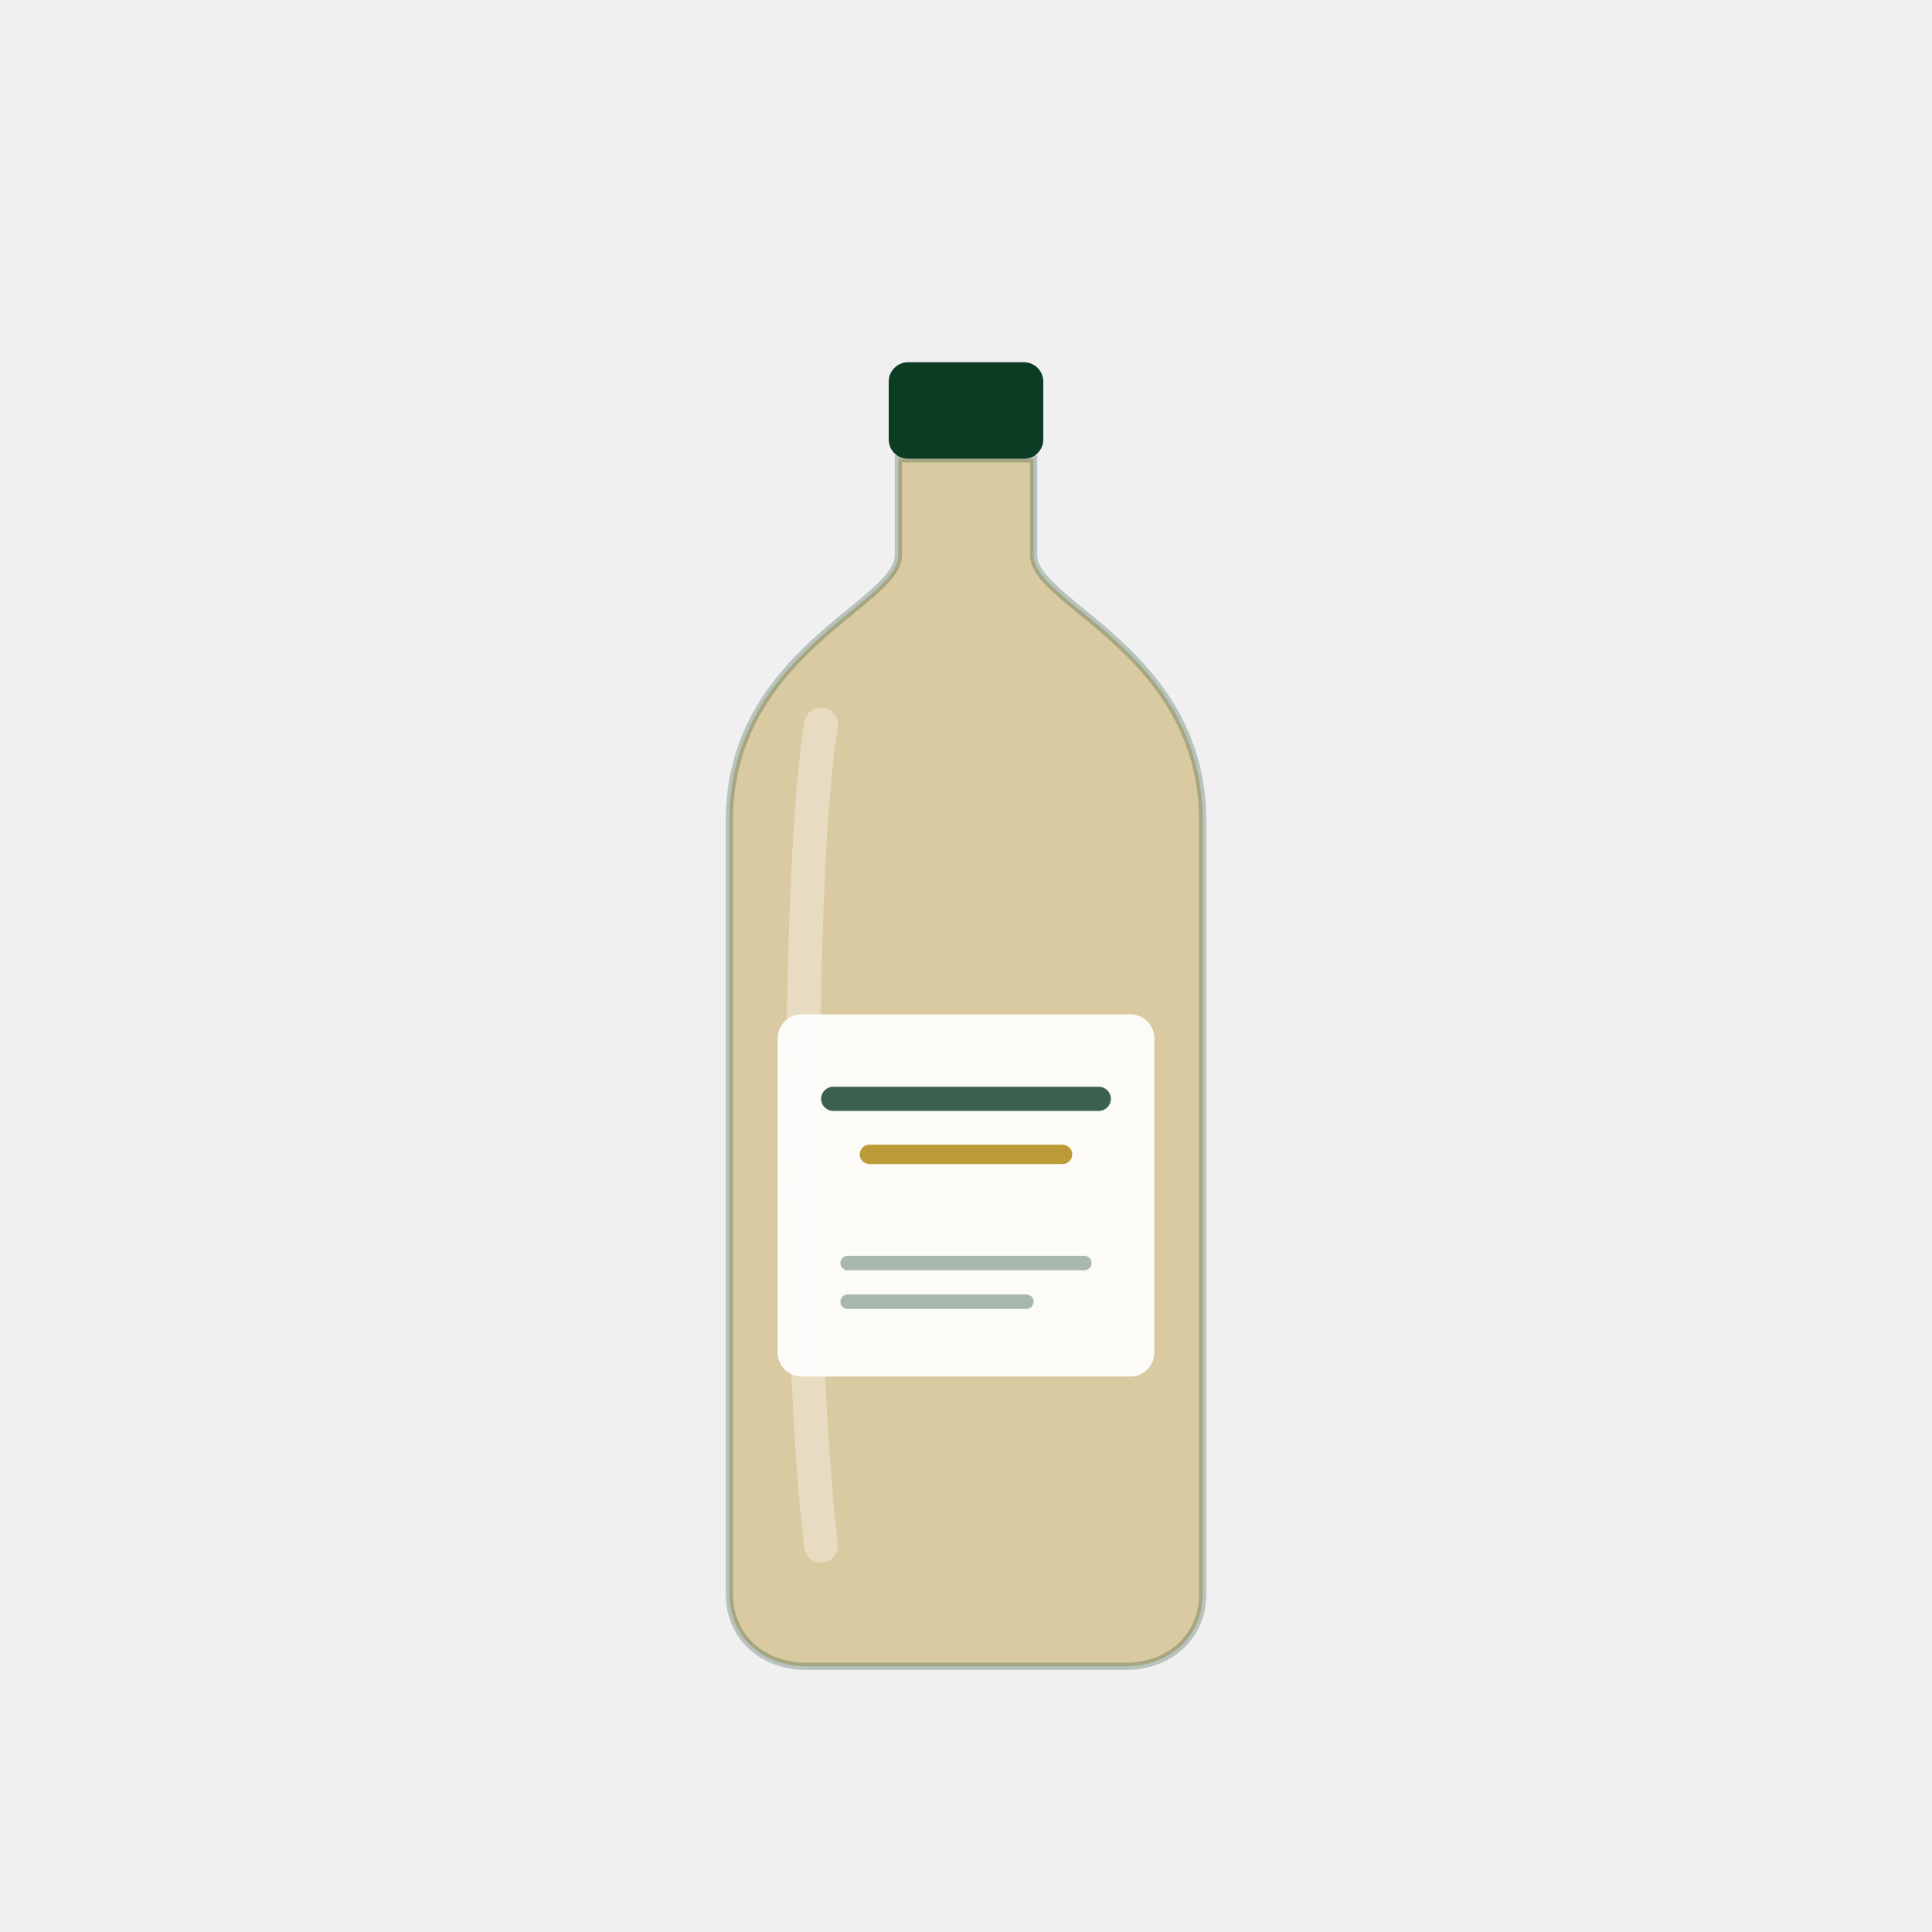
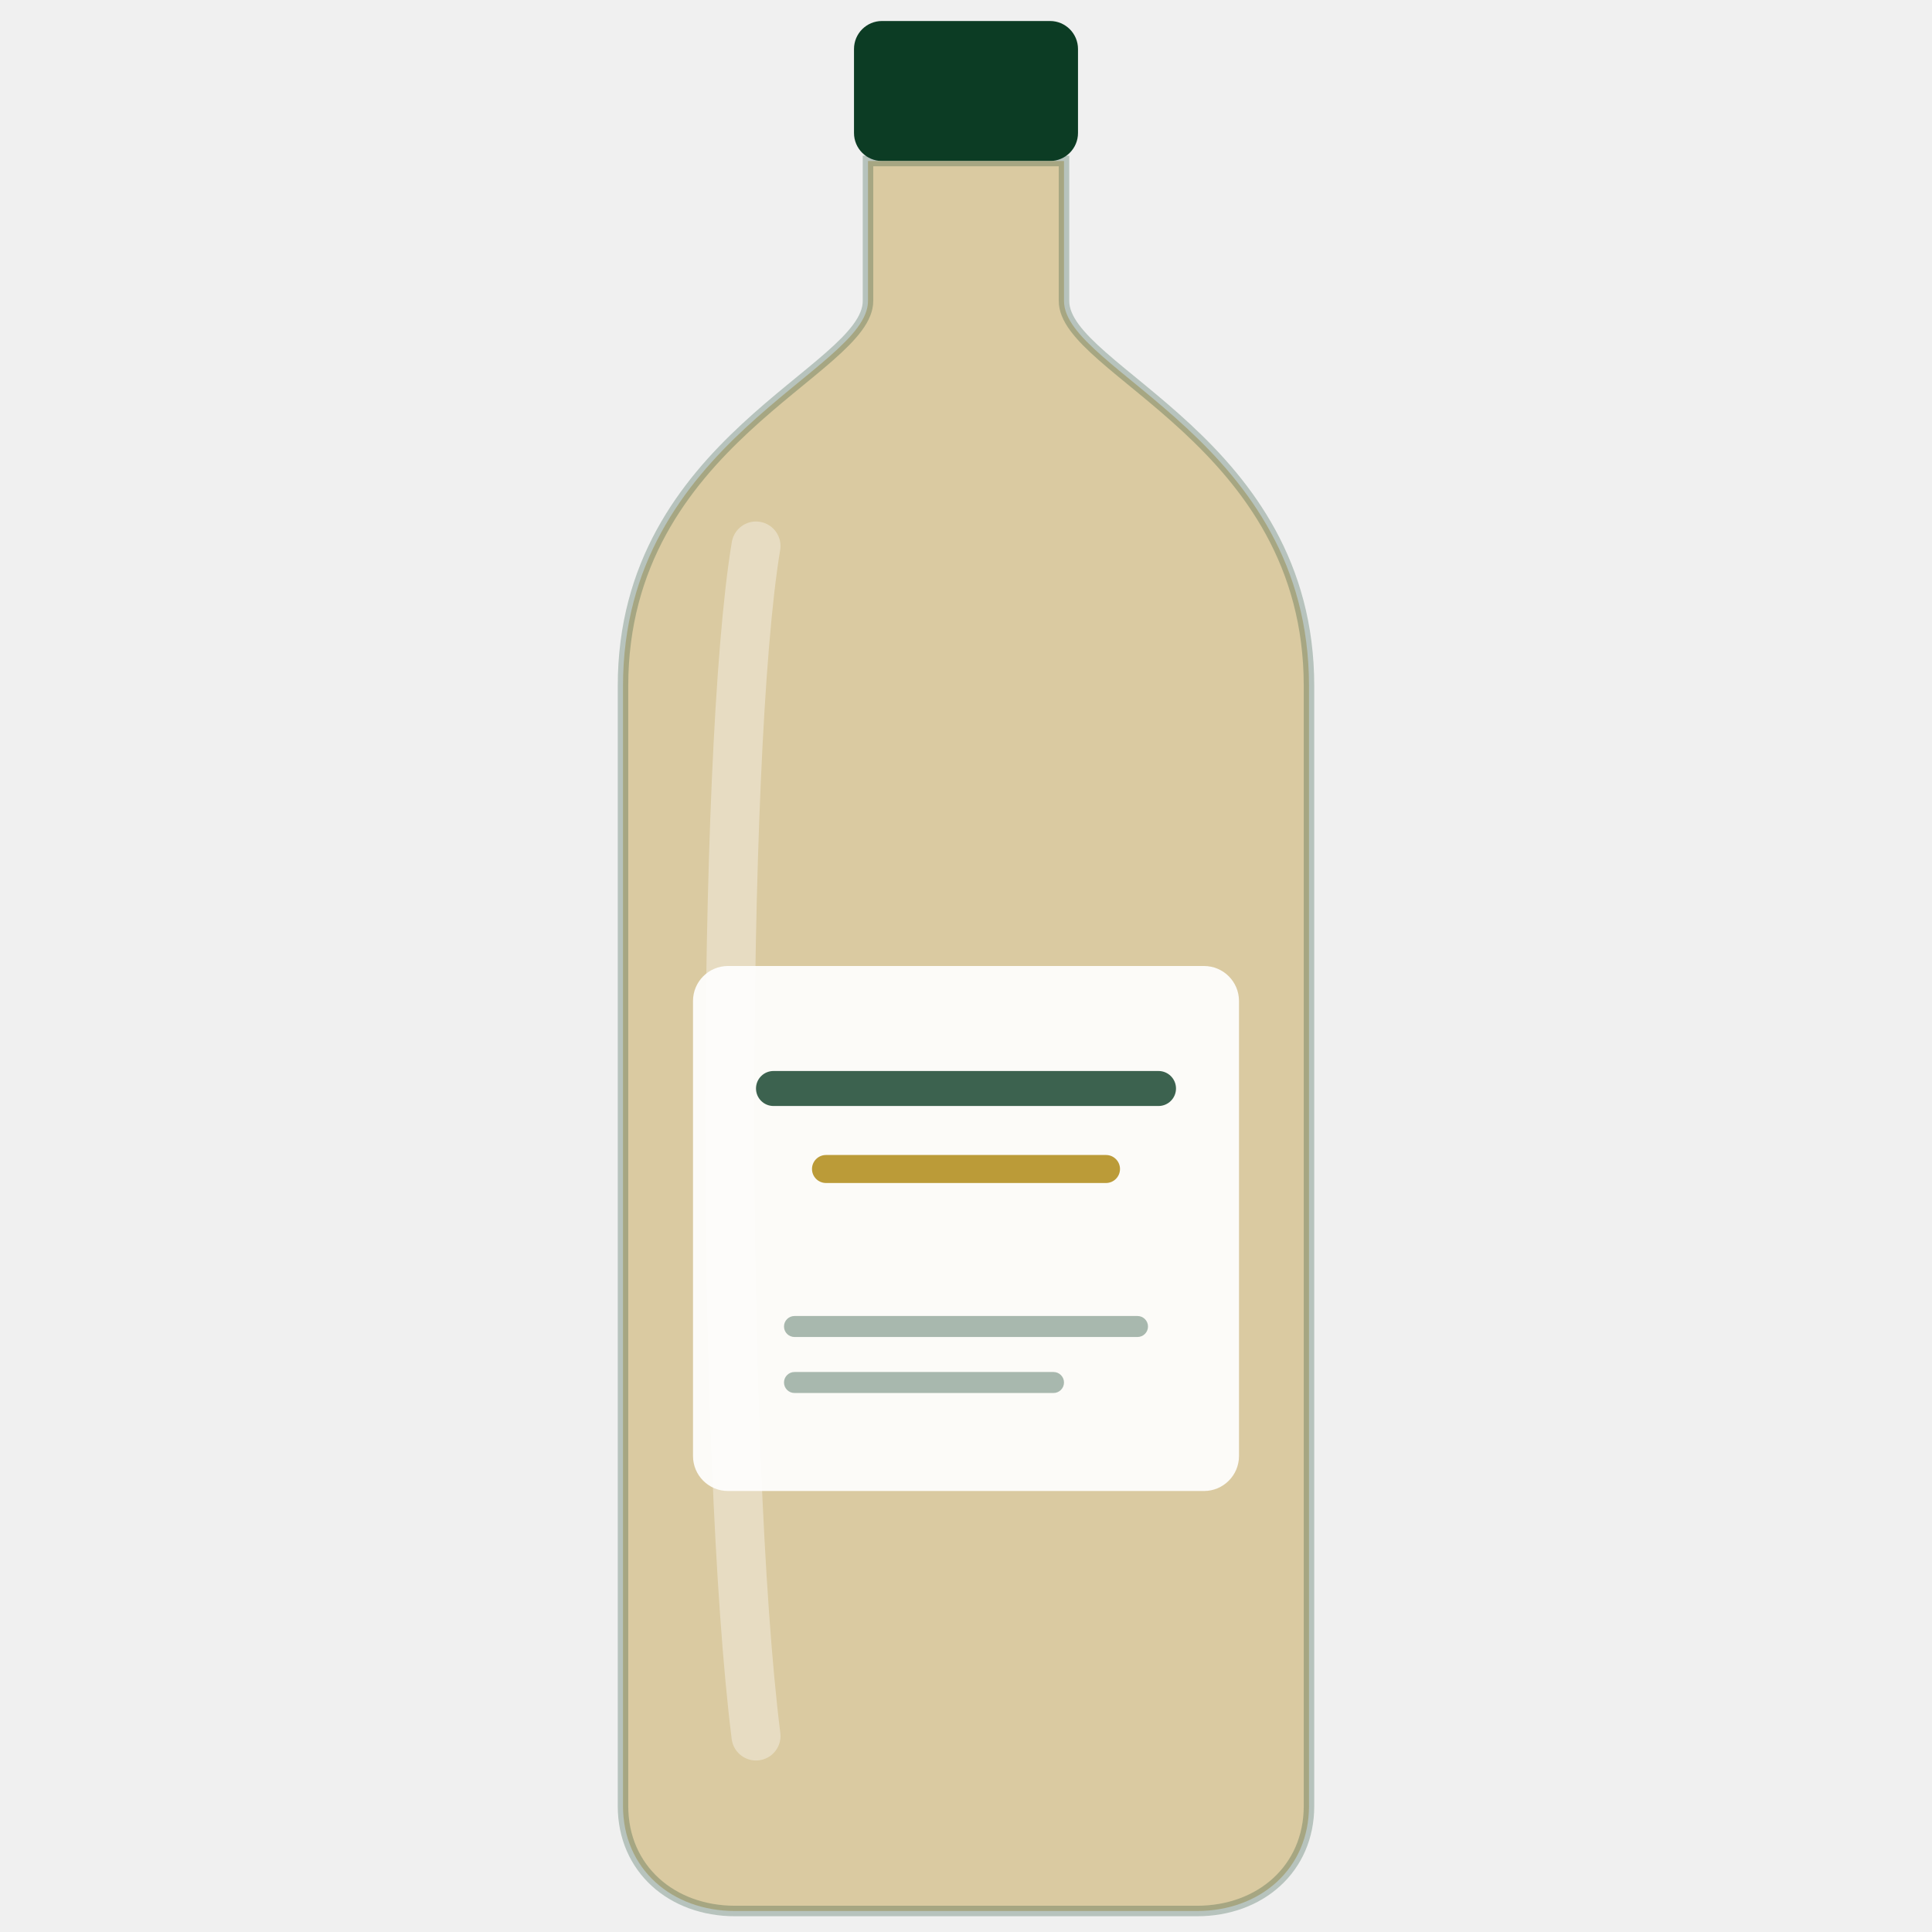
- <svg xmlns="http://www.w3.org/2000/svg" viewBox="0 0 800 800" width="800" height="800">
+ <svg xmlns="http://www.w3.org/2000/svg" viewBox="124 144 552 552" width="800" height="800">
  <rect x="368" y="150" width="64" height="40" rx="8" fill="#0C3C24" />
  <path d="M372 190h56v40c0 20 70 40 70 110v320c0 18-14 30-32 30H334c-18 0-32-12-32-30V340c0-70 70-90 70-110z" fill="#D8C79A" opacity=".92" />
  <path d="M372 190h56v40c0 20 70 40 70 110v320c0 18-14 30-32 30H334c-18 0-32-12-32-30V340c0-70 70-90 70-110z" fill="none" stroke="#0C3C24" stroke-opacity=".25" stroke-width="3" />
  <rect x="322" y="420" width="156" height="150" rx="10" fill="#fff" opacity=".92" />
  <rect x="340" y="450" width="120" height="10" rx="5" fill="#0C3C24" opacity=".8" />
  <rect x="356" y="474" width="88" height="8" rx="4" fill="#B49024" opacity=".9" />
  <rect x="348" y="520" width="104" height="6" rx="3" fill="#0C3C24" opacity=".35" />
  <rect x="348" y="536" width="80" height="6" rx="3" fill="#0C3C24" opacity=".35" />
  <path d="M340 300c-10 60-10 260 0 340" stroke="#fff" stroke-opacity=".35" stroke-width="14" stroke-linecap="round" fill="none" />
</svg>
